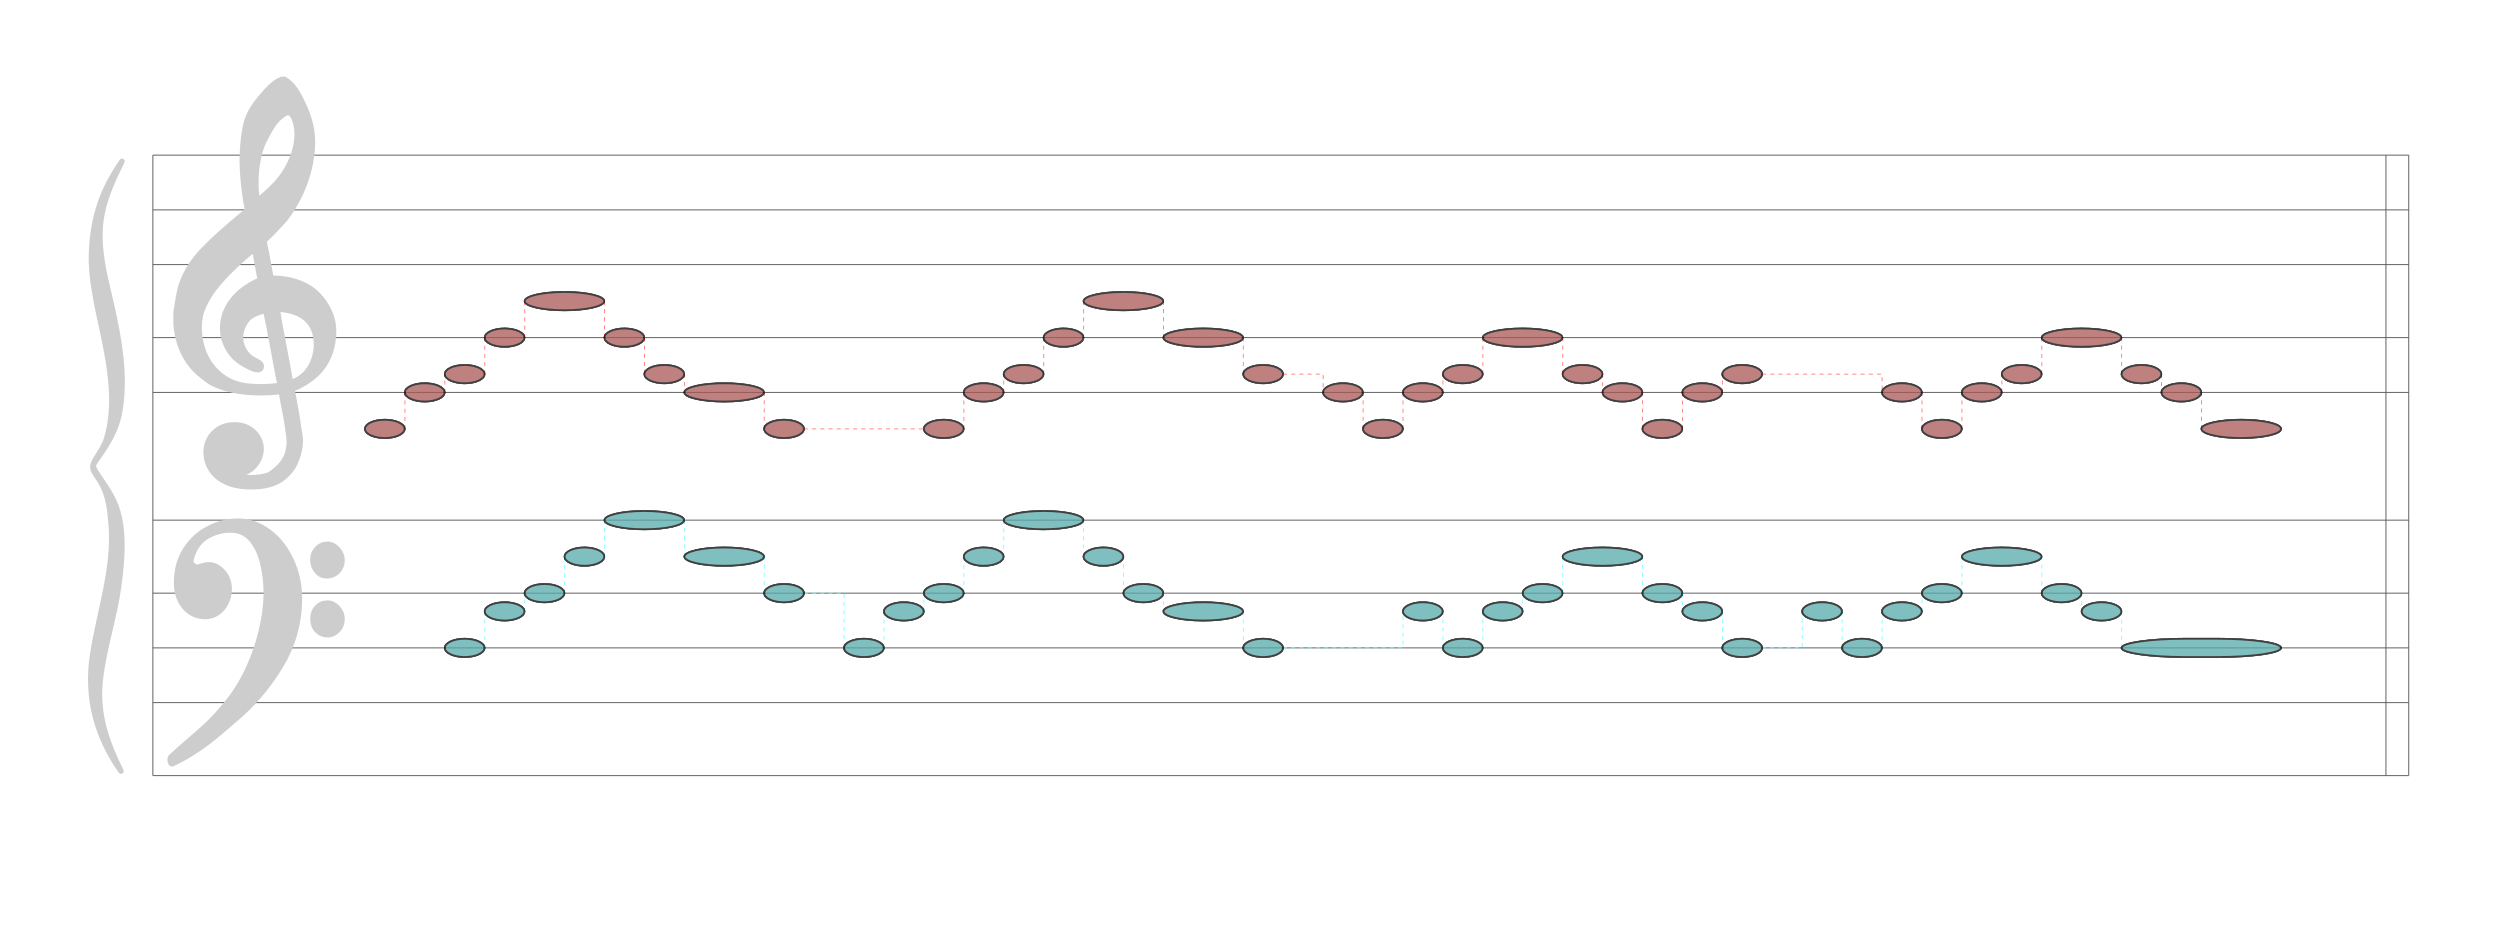
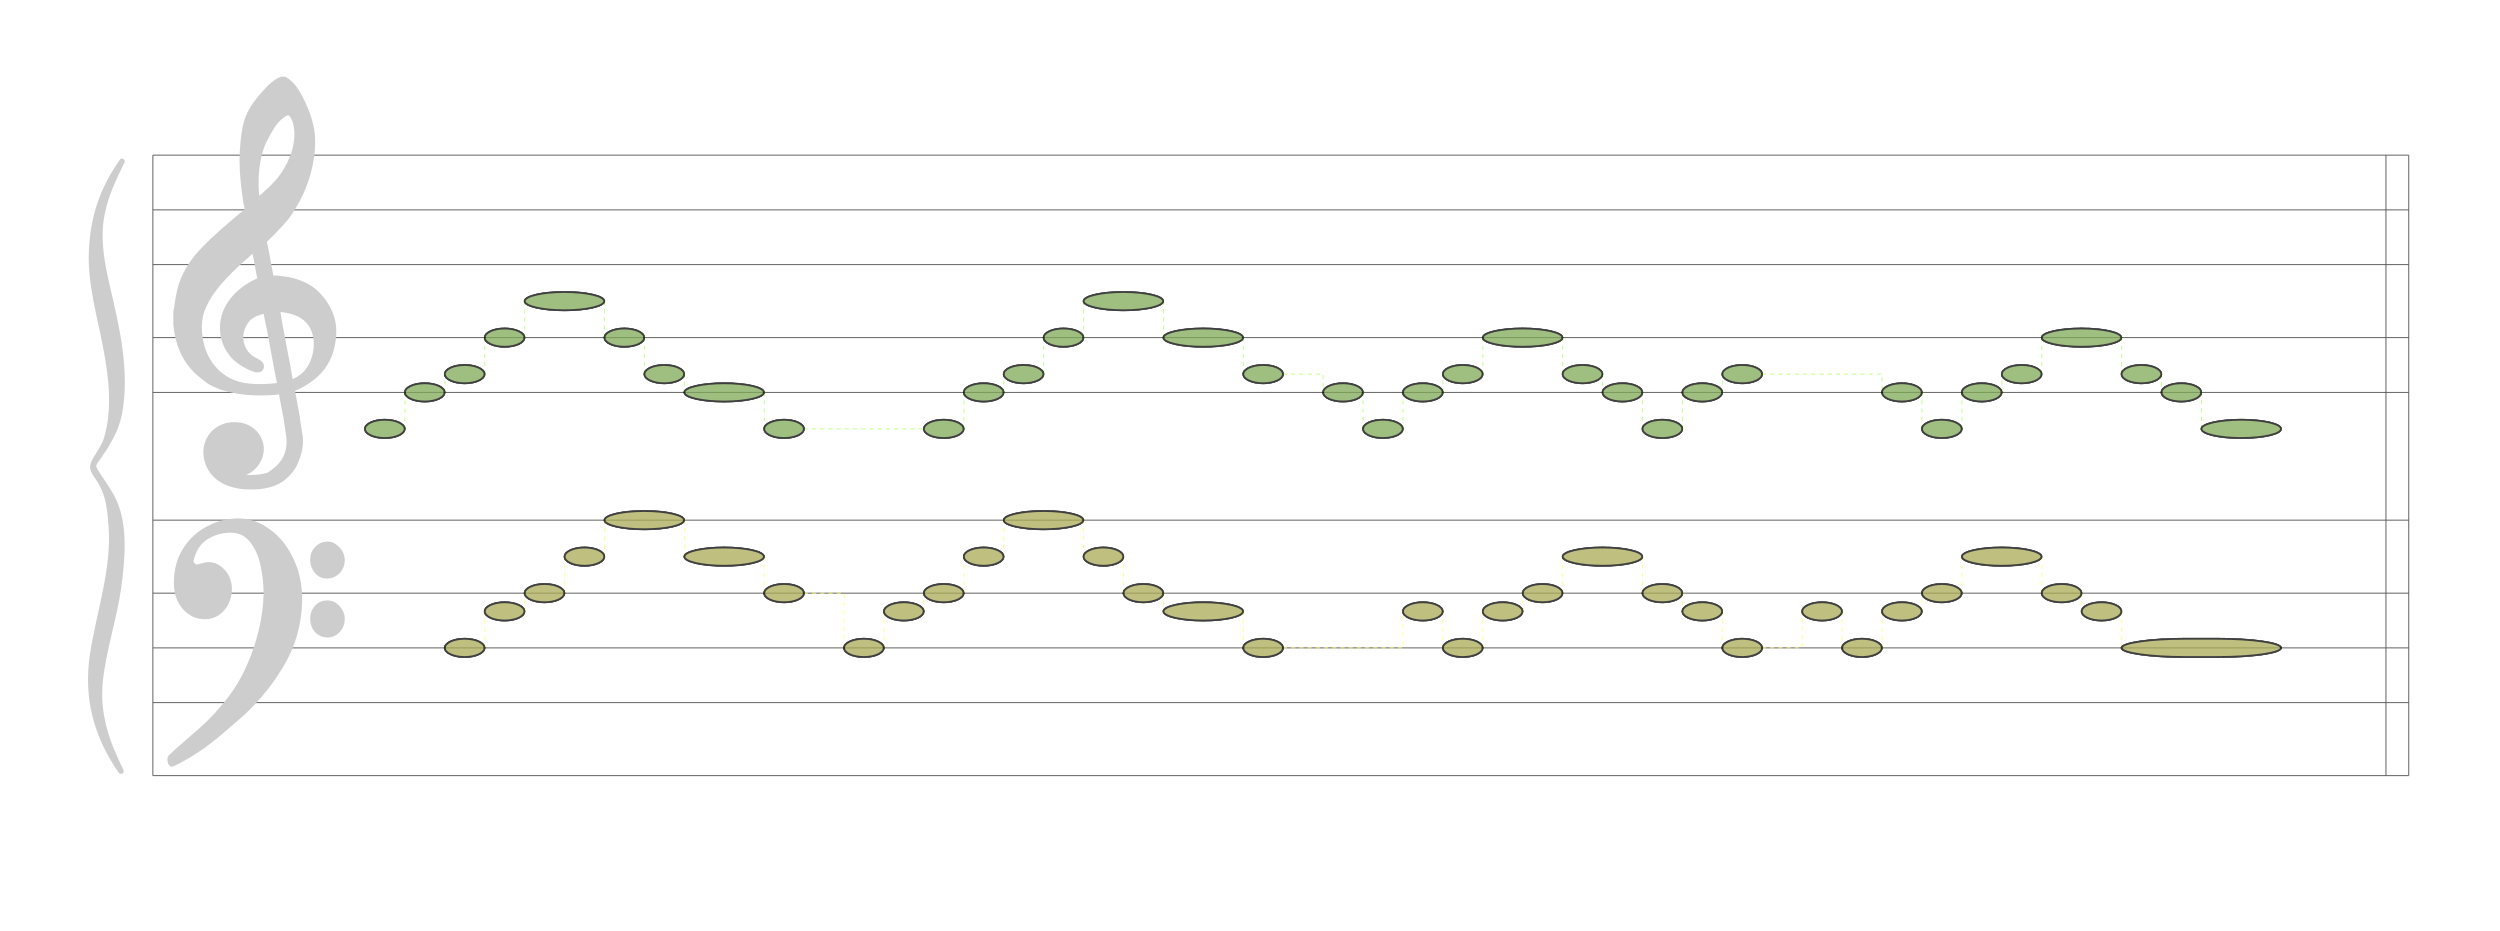
<svg xmlns="http://www.w3.org/2000/svg" version="1.1" viewPort="0 40 29.995 41" viewBox="-200 -50 1369.82 510" width="1369.82" height="510">
  <filter id="constantOpacity">
    <feComponentTransfer>
      <feFuncA type="table" tableValues="0 .5 .5" />
    </feComponentTransfer>
  </filter>
  <g transform="scale(35, -10) translate(0, -81)">
    <g class="staff-lines" stroke-width="0.5" stroke="#555555">
      <path vector-effect="non-scaling-stroke" d="M-3.321 64.5 L31.995 64.5" />
      <path vector-effect="non-scaling-stroke" d="M-3.321 67.5 L31.995 67.5" />
      <path vector-effect="non-scaling-stroke" d="M-3.321 71.5 L31.995 71.5" />
      <path vector-effect="non-scaling-stroke" d="M-3.321 74.5 L31.995 74.5" />
      <path vector-effect="non-scaling-stroke" d="M-3.321 77.5 L31.995 77.5" />
      <path vector-effect="non-scaling-stroke" d="M-3.321 43.5 L31.995 43.5" />
      <path vector-effect="non-scaling-stroke" d="M-3.321 47.5 L31.995 47.5" />
      <path vector-effect="non-scaling-stroke" d="M-3.321 50.5 L31.995 50.5" />
      <path vector-effect="non-scaling-stroke" d="M-3.321 53.5 L31.995 53.5" />
      <path vector-effect="non-scaling-stroke" d="M-3.321 57.5 L31.995 57.5" />
      <path vector-effect="non-scaling-stroke" d="M31.638,43.5 L31.638,77.5" />
      <path vector-effect="non-scaling-stroke" d="M31.995,43.5 L31.995,77.5" />
      <path vector-effect="non-scaling-stroke" d="M-3.321,43.5 L-3.321,77.5 z" />
    </g>
    <g transform="scale(0.714286, 1)">
      <g vector-effect="non-scaling-stroke" class="treble-clef" stroke="#cdcdcd" stroke-width="3" fill="#cdcdcd" transform="translate(-17.25, 5.15) scale(0.06, 0.07)">
        <path vector-effect="non-scaling-stroke" d="M250.026,1080.111c-2.375-5.813-4.501-12.037-5.616-19.656c-1.07-7.32-1.387-15.609-1.62-23.113    c-0.426-13.713,0.409-28.548,1.296-41.038c0.132-1.861,0.517-3.882,0.432-5.183c-0.118-1.794-1.622-3.834-2.484-5.401    c-4.551-8.266-9.023-16.291-13.176-25.488c-3.56-7.883-6.46-16.235-8.316-27.648c-1.087-6.682-1.406-14.26-2.053-21.816   c0-3.313,0-6.623,0-9.936c0.817-17.854,4.099-30.916,9.396-39.743c1.084-1.808,2.228-3.951,3.24-5.186    c6.218-7.579,16.081-9.873,25.812-7.343c0.598-8.887,1.858-19.53,2.376-28.944c0.193-3.49,0.54-7.194,0.54-10.368    c-0.003-13.193-3.44-20.603-7.452-26.135c-3.645-2.613-9.925-3.099-13.176,0.43c4.904-0.174,8.174,5.425,9.612,12.744    c2.427,12.351-1.738,24.386-7.344,25.918c-8.458,2.316-13.738-12.691-11.556-28.295c1.622-11.598,6.603-18.42,13.176-19.655    c5.073-0.956,10.149,0.426,13.608,5.399c1.988,2.858,4.009,7.685,4.968,11.879c1.246,5.448,2.18,12.212,2.16,18.792    c-0.01,3.246-0.453,6.761-0.648,10.152c-0.614,10.689-1.579,19.729-2.376,29.812c6.095,5.437,10.941,13.432,13.392,25.704    c1.302,6.52,2.035,15.517,1.727,23.111c-0.375,9.302-2.565,17.712-5.183,23.975c-3.863,9.248-9.852,13.985-17.604,14.257    c-0.849,9.749-1.633,19.633-2.593,29.159c2.376,4.619,4.55,9.643,6.805,14.906c2.185,5.095,3.892,11.286,5.508,17.712    c2.98,11.855,5.576,29.004,5.4,46.44c-0.102,10.157-1.538,19.319-3.24,27.215c-1.691,7.847-3.557,15.81-6.912,20.089    c-0.36,0-0.72,0-1.08,0C254.113,1090.306,252.068,1085.104,250.026,1080.111z M248.19,997.6    c-1.362,15.429-0.295,36.475,2.7,48.384c1.367,5.441,2.426,10.329,4.428,15.122c0.854,2.04,3.006,5.909,4.104,5.83    c2.104-0.153,3.064-9.245,3.24-13.824c0.542-14.092-2.623-28.387-5.832-37.366C254.247,1008.515,250.911,1002.572,248.19,997.6z     M249.27,935.823c-6.565-5.809-13.02-17.569-13.716-34.776c-0.425-10.517,1.463-18.693,3.888-24.624    c1.422-3.478,3.789-6.692,6.156-9.072c1.287-1.293,4.09-3.666,3.996,1.296c-0.048,2.584-2.504,4.06-3.888,6.263    c-2.557,4.079-4.489,12.399-3.348,21.385c0.481,3.784,1.636,7.983,2.808,10.153c1.458,2.697,3.725,4.34,6.048,5.615    c1.987-19.137,3.451-39.323,5.292-58.753c-4.493-1.347-9.224-1.49-13.068-0.213c-6.922,2.298-11.753,12.045-14.256,23.111    c-1.838,8.128-2.944,20.546-1.837,31.752c0.529,5.353,1.939,11.271,3.348,15.984c4.113,13.751,11.055,26.606,16.308,36.289    C247.971,952.523,248.466,943.862,249.27,935.823z M260.286,855.473c-1.479,19.361-3.545,38.701-4.86,57.671    c5.07-0.638,9.023-3.541,11.556-9.718c4.25-10.369,3.378-29.217-0.648-39.53C264.924,860.283,262.694,856.868,260.286,855.473z" />
      </g>
      <g class="bass-clef" fill="#cdcdcd" stroke="#cdcdcd" transform="scale(1.02, 1) translate(-0.25, 0.25)" stroke-width="3">
        <g transform="matrix(0.1835537,0,0,0.1830159,-98.29797,-1128.841)">
          <path vector-effect="non-scaling-stroke" d="M514.308,6407.837c3.419,4.086,5.655,9.64,7.124,12.803     c2.204,4.648,4.046,10.097,5.538,16.384c1.492,6.287,2.238,13.068,2.238,20.385c0,4.115-0.338,7.925-0.991,11.507     c-0.653,3.543-1.527,6.4-2.647,8.459c-1.108,2.095-2.297,3.125-3.545,3.125c-1.142,0-2.262-0.687-3.369-2.135     c-1.119-1.41-2.029-3.505-2.752-6.325c-0.711-2.819-1.073-6.135-1.073-9.982c0-3.011,0.326-5.411,0.968-7.317     c0.653-1.867,1.446-2.78,2.379-2.78c0.513,0,0.991,0.342,1.422,1.104c0.431,0.724,0.769,1.753,1.014,3.011     c0.245,1.257,0.373,2.628,0.373,4.077c0,2.019-0.245,3.733-0.735,5.144c-0.501,1.41-1.049,2.132-1.667,2.132     c-0.21,0-0.466-0.152-0.781-0.38c-0.303-0.229-0.501-0.342-0.571-0.342c-0.14,0-0.292,0.152-0.466,0.495     c-0.175,0.342-0.268,0.799-0.292,1.41c0.07,0.495,0.117,0.838,0.117,1.104c0.338,2.896,0.944,4.953,1.796,6.249     c0.863,1.258,1.784,1.905,2.763,1.905c1.014,0,1.83-0.953,2.46-2.858c0.63-1.943,1.073-4.344,1.329-7.277     c0.268-2.896,0.396-5.981,0.396-9.22c-0.035-3.468-0.221-7.125-0.583-10.897c-0.361-3.81-0.804-7.163-1.317-10.059     c-0.653-3.925-1.458-7.468-2.414-10.593c-0.956-3.124-1.889-5.752-2.775-7.849c-0.886-2.133-2.731-5.973-4.104-9.297     C514,6409.468,514.126,6407.62,514.308,6407.837z" />
          <path vector-effect="non-scaling-stroke" d="M531.259,6465.557c0.313-0.979,0.705-1.415,1.189-1.415     c0.457,0,0.862,0.436,1.228,1.306c0.339,0.908,0.522,2.032,0.522,3.339c0,1.233-0.17,2.358-0.522,3.302     c-0.353,0.979-0.745,1.488-1.163,1.488c-0.483,0-0.888-0.436-1.215-1.343c-0.34-0.871-0.509-1.958-0.509-3.266     C530.789,6467.626,530.945,6466.5,531.259,6465.557z" />
          <path vector-effect="non-scaling-stroke" d="M531.272,6447.847c0.327-0.871,0.732-1.342,1.241-1.342     c0.457,0,0.849,0.471,1.189,1.378c0.327,0.908,0.497,2.033,0.497,3.447c0,1.162-0.183,2.214-0.522,3.193     c-0.366,0.98-0.745,1.452-1.163,1.452c-0.509,0-0.914-0.436-1.241-1.343c-0.313-0.87-0.483-1.996-0.483-3.301     C530.789,6449.879,530.958,6448.717,531.272,6447.847z" />
        </g>
      </g>
    </g>
    <g transform="scale(0.714286, 1)">
      <g class="brace" transform="rotate(0.2) translate(30.5,-324) scale(1,-1) scale(.0175)">
        <path vector-effect="non-scaling-stroke" stroke="#cdcdcd" fill="#cdcdcd" stroke-width="3" stroke-linejoin="round" d="M-2031.812-22924.453    c-24.919,88.91-36.494,171.418-39.024,279.09c-2.379,101.156,9.877,207.264,16.991,305.533    c6.605,91.162,10.955,191.51-0.048,282.248c-2.757,22.732-8.614,43.227-13.597,63.254c-8.261,33.207-2.886,38.68,5.136,72.111    c10.485,43.689,11.808,90.887,13.172,140.795c3.604,132-16.215,270.613-24.675,400.074    c-8.818,134.883,3.651,255.861,34.113,366.164c-17.906-92.289-29.886-179.082-25.068-283.635    c4.572-99.275,18.379-195.207,24.078-294.23c5.11-88.826,9.914-203.154-8.344-284.342c-4.91-21.82-10.217-42.227-15.835-62.98    c-9.146-33.812-7.235-31.322,2.353-65.664c11.021-39.504,20.774-80.965,24.589-128.662c10.5-131.361-2.347-271.072-13.816-398.416    c-5.957-66.148-10.878-134.006-7.34-202.238C-2055.575-22803.877-2044.086-22863.117-2031.812-22924.453L-2031.812-22924.453z" />
      </g>
    </g>
    <g style="stroke-width:1; stroke:black;">
-       <g class="note-lines track-2" fill="none" stroke="hsl(180, 100%, 75%)" stroke-dasharray="2.25" vector-effect="non-scaling-stroke" stroke-width="0.5">
+       <g class="note-lines track-2" fill="none" stroke="hsl(60, 100%, 75%)" stroke-dasharray="2.25" vector-effect="non-scaling-stroke" stroke-width="0.5">
        <path vector-effect="non-scaling-stroke" d=" M1.87 50.5 L1.875 50.5 L1.875 52.5" />
        <path vector-effect="non-scaling-stroke" d=" M2.495 52.5 L2.5 52.5 L2.5 53.5" />
        <path vector-effect="non-scaling-stroke" d=" M3.12 53.5 L3.125 53.5 L3.125 55.5" />
        <path vector-effect="non-scaling-stroke" d=" M3.745 55.5 L3.75 55.5 L3.75 57.5" />
        <path vector-effect="non-scaling-stroke" d=" M4.995 57.5 L5 57.5 L5 55.5" />
        <path vector-effect="non-scaling-stroke" d=" M6.245 55.5 L6.25 55.5 L6.25 53.5" />
        <path vector-effect="non-scaling-stroke" d=" M6.87 53.5 L7.5 53.5 L7.5 50.5" />
        <path vector-effect="non-scaling-stroke" d=" M8.12 50.5 L8.125 50.5 L8.125 52.5" />
        <path vector-effect="non-scaling-stroke" d=" M8.745 52.5 L8.75 52.5 L8.75 53.5" />
        <path vector-effect="non-scaling-stroke" d=" M9.37 53.5 L9.375 53.5 L9.375 55.5" />
        <path vector-effect="non-scaling-stroke" d=" M9.995 55.5 L10 55.5 L10 57.5" />
        <path vector-effect="non-scaling-stroke" d=" M11.245 57.5 L11.25 57.5 L11.25 55.5" />
        <path vector-effect="non-scaling-stroke" d=" M11.87 55.5 L11.875 55.5 L11.875 53.5" />
        <path vector-effect="non-scaling-stroke" d=" M12.495 53.5 L12.5 53.5 L12.5 52.5" />
        <path vector-effect="non-scaling-stroke" d=" M13.745 52.5 L13.75 52.5 L13.75 50.5" />
        <path vector-effect="non-scaling-stroke" d=" M14.37 50.5 L16.25 50.5 L16.25 52.5" />
        <path vector-effect="non-scaling-stroke" d=" M16.87 52.5 L16.875 52.5 L16.875 50.5" />
        <path vector-effect="non-scaling-stroke" d=" M17.495 50.5 L17.5 50.5 L17.5 52.5" />
        <path vector-effect="non-scaling-stroke" d=" M18.12 52.5 L18.125 52.5 L18.125 53.5" />
        <path vector-effect="non-scaling-stroke" d=" M18.745 53.5 L18.75 53.5 L18.75 55.5" />
        <path vector-effect="non-scaling-stroke" d=" M19.995 55.5 L20 55.5 L20 53.5" />
        <path vector-effect="non-scaling-stroke" d=" M20.62 53.5 L20.625 53.5 L20.625 52.5" />
        <path vector-effect="non-scaling-stroke" d=" M21.245 52.5 L21.25 52.5 L21.25 50.5" />
        <path vector-effect="non-scaling-stroke" d=" M21.87 50.5 L22.5 50.5 L22.5 52.5" />
        <path vector-effect="non-scaling-stroke" d=" M23.12 52.5 L23.125 52.5 L23.125 50.5" />
        <path vector-effect="non-scaling-stroke" d=" M23.745 50.5 L23.75 50.5 L23.75 52.5" />
        <path vector-effect="non-scaling-stroke" d=" M24.37 52.5 L24.375 52.5 L24.375 53.5" />
        <path vector-effect="non-scaling-stroke" d=" M24.995 53.5 L25 53.5 L25 55.5" />
        <path vector-effect="non-scaling-stroke" d=" M26.245 55.5 L26.25 55.5 L26.25 53.5" />
        <path vector-effect="non-scaling-stroke" d=" M26.87 53.5 L26.875 53.5 L26.875 52.5" />
        <path vector-effect="non-scaling-stroke" d=" M27.495 52.5 L27.5 52.5 L27.5 50.5" />
      </g>
-       <g class="note-lines track-1" fill="none" stroke="hsl(0, 100%, 75%)" stroke-dasharray="2.25" vector-effect="non-scaling-stroke" stroke-width="0.5">
+       <g class="note-lines track-1" fill="none" stroke="hsl(90, 100%, 75%)" stroke-dasharray="2.25" vector-effect="non-scaling-stroke" stroke-width="0.5">
        <path vector-effect="non-scaling-stroke" d=" M0.62 62.5 L0.625 62.5 L0.625 64.5" />
        <path vector-effect="non-scaling-stroke" d=" M1.245 64.5 L1.25 64.5 L1.25 65.5" />
        <path vector-effect="non-scaling-stroke" d=" M1.87 65.5 L1.875 65.5 L1.875 67.5" />
        <path vector-effect="non-scaling-stroke" d=" M2.495 67.5 L2.5 67.5 L2.5 69.5" />
        <path vector-effect="non-scaling-stroke" d=" M3.745 69.5 L3.75 69.5 L3.75 67.5" />
        <path vector-effect="non-scaling-stroke" d=" M4.37 67.5 L4.375 67.5 L4.375 65.5" />
        <path vector-effect="non-scaling-stroke" d=" M4.995 65.5 L5 65.5 L5 64.5" />
        <path vector-effect="non-scaling-stroke" d=" M6.245 64.5 L6.25 64.5 L6.25 62.5" />
        <path vector-effect="non-scaling-stroke" d=" M6.87 62.5 L8.75 62.5 L8.75 62.5" />
        <path vector-effect="non-scaling-stroke" d=" M9.37 62.5 L9.375 62.5 L9.375 64.5" />
        <path vector-effect="non-scaling-stroke" d=" M9.995 64.5 L10 64.5 L10 65.5" />
        <path vector-effect="non-scaling-stroke" d=" M10.62 65.5 L10.625 65.5 L10.625 67.5" />
        <path vector-effect="non-scaling-stroke" d=" M11.245 67.5 L11.25 67.5 L11.25 69.5" />
        <path vector-effect="non-scaling-stroke" d=" M12.495 69.5 L12.5 69.5 L12.5 67.5" />
        <path vector-effect="non-scaling-stroke" d=" M13.745 67.5 L13.75 67.5 L13.75 65.5" />
        <path vector-effect="non-scaling-stroke" d=" M14.37 65.5 L15 65.5 L15 64.5" />
        <path vector-effect="non-scaling-stroke" d=" M15.62 64.5 L15.625 64.5 L15.625 62.5" />
        <path vector-effect="non-scaling-stroke" d=" M16.245 62.5 L16.25 62.5 L16.25 64.5" />
        <path vector-effect="non-scaling-stroke" d=" M16.87 64.5 L16.875 64.5 L16.875 65.5" />
        <path vector-effect="non-scaling-stroke" d=" M17.495 65.5 L17.5 65.5 L17.5 67.5" />
        <path vector-effect="non-scaling-stroke" d=" M18.745 67.5 L18.75 67.5 L18.75 65.5" />
        <path vector-effect="non-scaling-stroke" d=" M19.37 65.5 L19.375 65.5 L19.375 64.5" />
        <path vector-effect="non-scaling-stroke" d=" M19.995 64.5 L20 64.5 L20 62.5" />
        <path vector-effect="non-scaling-stroke" d=" M20.62 62.5 L20.625 62.5 L20.625 64.5" />
        <path vector-effect="non-scaling-stroke" d=" M21.245 64.5 L21.25 64.5 L21.25 65.5" />
        <path vector-effect="non-scaling-stroke" d=" M21.87 65.5 L23.75 65.5 L23.75 64.5" />
        <path vector-effect="non-scaling-stroke" d=" M24.37 64.5 L24.375 64.5 L24.375 62.5" />
        <path vector-effect="non-scaling-stroke" d=" M24.995 62.5 L25 62.5 L25 64.5" />
        <path vector-effect="non-scaling-stroke" d=" M25.62 64.5 L25.625 64.5 L25.625 65.5" />
        <path vector-effect="non-scaling-stroke" d=" M26.245 65.5 L26.25 65.5 L26.25 67.5" />
        <path vector-effect="non-scaling-stroke" d=" M27.495 67.5 L27.5 67.5 L27.5 65.5" />
        <path vector-effect="non-scaling-stroke" d=" M28.12 65.5 L28.125 65.5 L28.125 64.5" />
        <path vector-effect="non-scaling-stroke" d=" M28.745 64.5 L28.75 64.5 L28.75 62.5" />
      </g>
      <g opacity="0.5" class="note-backdrops track-2" style="fill:black;">
        <g class="note key-50 ont-1d250 offt-1d870 minima">
          <rect vector-effect="non-scaling-stroke" rx="1" ry="1" x="1.25" y="50" width="0.62" height="1" />
        </g>
        <g class="note key-52 ont-1d875 offt-2d495">
          <rect vector-effect="non-scaling-stroke" rx="1" ry="1" x="1.875" y="52" width="0.62" height="1" />
        </g>
        <g class="note key-53 ont-2d500 offt-3d120">
          <rect vector-effect="non-scaling-stroke" rx="1" ry="1" x="2.5" y="53" width="0.62" height="1" />
        </g>
        <g class="note key-55 ont-3d125 offt-3d745">
          <rect vector-effect="non-scaling-stroke" rx="1" ry="1" x="3.125" y="55" width="0.62" height="1" />
        </g>
        <g class="note key-57 ont-3d750 offt-4d995 maxima">
          <rect vector-effect="non-scaling-stroke" rx="1" ry="1" x="3.75" y="57" width="1.245" height="1" />
        </g>
        <g class="note key-55 ont-5d000 offt-6d245">
          <rect vector-effect="non-scaling-stroke" rx="1" ry="1" x="5" y="55" width="1.245" height="1" />
        </g>
        <g class="note key-53 ont-6d250 offt-6d870">
          <rect vector-effect="non-scaling-stroke" rx="1" ry="1" x="6.25" y="53" width="0.62" height="1" />
        </g>
        <g class="note key-50 ont-7d500 offt-8d120 minima">
          <rect vector-effect="non-scaling-stroke" rx="1" ry="1" x="7.5" y="50" width="0.62" height="1" />
        </g>
        <g class="note key-52 ont-8d125 offt-8d745">
          <rect vector-effect="non-scaling-stroke" rx="1" ry="1" x="8.125" y="52" width="0.62" height="1" />
        </g>
        <g class="note key-53 ont-8d750 offt-9d370">
          <rect vector-effect="non-scaling-stroke" rx="1" ry="1" x="8.75" y="53" width="0.62" height="1" />
        </g>
        <g class="note key-55 ont-9d375 offt-9d995">
          <rect vector-effect="non-scaling-stroke" rx="1" ry="1" x="9.375" y="55" width="0.62" height="1" />
        </g>
        <g class="note key-57 ont-10d000 offt-11d245 maxima">
          <rect vector-effect="non-scaling-stroke" rx="1" ry="1" x="10" y="57" width="1.245" height="1" />
        </g>
        <g class="note key-55 ont-11d250 offt-11d870">
          <rect vector-effect="non-scaling-stroke" rx="1" ry="1" x="11.25" y="55" width="0.62" height="1" />
        </g>
        <g class="note key-53 ont-11d875 offt-12d495">
          <rect vector-effect="non-scaling-stroke" rx="1" ry="1" x="11.875" y="53" width="0.62" height="1" />
        </g>
        <g class="note key-52 ont-12d500 offt-13d745">
          <rect vector-effect="non-scaling-stroke" rx="1" ry="1" x="12.5" y="52" width="1.245" height="1" />
        </g>
        <g class="note key-50 ont-13d750 offt-14d370 minima">
          <rect vector-effect="non-scaling-stroke" rx="1" ry="1" x="13.75" y="50" width="0.62" height="1" />
        </g>
        <g class="note key-52 ont-16d250 offt-16d870">
          <rect vector-effect="non-scaling-stroke" rx="1" ry="1" x="16.25" y="52" width="0.62" height="1" />
        </g>
        <g class="note key-50 ont-16d875 offt-17d495 minima">
          <rect vector-effect="non-scaling-stroke" rx="1" ry="1" x="16.875" y="50" width="0.62" height="1" />
        </g>
        <g class="note key-52 ont-17d500 offt-18d120">
          <rect vector-effect="non-scaling-stroke" rx="1" ry="1" x="17.5" y="52" width="0.62" height="1" />
        </g>
        <g class="note key-53 ont-18d125 offt-18d745">
          <rect vector-effect="non-scaling-stroke" rx="1" ry="1" x="18.125" y="53" width="0.62" height="1" />
        </g>
        <g class="note key-55 ont-18d750 offt-19d995">
          <rect vector-effect="non-scaling-stroke" rx="1" ry="1" x="18.75" y="55" width="1.245" height="1" />
        </g>
        <g class="note key-53 ont-20d000 offt-20d620">
          <rect vector-effect="non-scaling-stroke" rx="1" ry="1" x="20" y="53" width="0.62" height="1" />
        </g>
        <g class="note key-52 ont-20d625 offt-21d245">
          <rect vector-effect="non-scaling-stroke" rx="1" ry="1" x="20.625" y="52" width="0.62" height="1" />
        </g>
        <g class="note key-50 ont-21d250 offt-21d870 minima">
          <rect vector-effect="non-scaling-stroke" rx="1" ry="1" x="21.25" y="50" width="0.62" height="1" />
        </g>
        <g class="note key-52 ont-22d500 offt-23d120">
          <rect vector-effect="non-scaling-stroke" rx="1" ry="1" x="22.5" y="52" width="0.62" height="1" />
        </g>
        <g class="note key-50 ont-23d125 offt-23d745 minima">
          <rect vector-effect="non-scaling-stroke" rx="1" ry="1" x="23.125" y="50" width="0.62" height="1" />
        </g>
        <g class="note key-52 ont-23d750 offt-24d370">
          <rect vector-effect="non-scaling-stroke" rx="1" ry="1" x="23.75" y="52" width="0.62" height="1" />
        </g>
        <g class="note key-53 ont-24d375 offt-24d995">
          <rect vector-effect="non-scaling-stroke" rx="1" ry="1" x="24.375" y="53" width="0.62" height="1" />
        </g>
        <g class="note key-55 ont-25d000 offt-26d245">
          <rect vector-effect="non-scaling-stroke" rx="1" ry="1" x="25" y="55" width="1.245" height="1" />
        </g>
        <g class="note key-53 ont-26d250 offt-26d870">
          <rect vector-effect="non-scaling-stroke" rx="1" ry="1" x="26.25" y="53" width="0.62" height="1" />
        </g>
        <g class="note key-52 ont-26d875 offt-27d495">
          <rect vector-effect="non-scaling-stroke" rx="1" ry="1" x="26.875" y="52" width="0.62" height="1" />
        </g>
        <g class="note key-50 ont-27d500 offt-29d995 minima">
          <rect vector-effect="non-scaling-stroke" rx="1" ry="1" x="27.5" y="50" width="2.495" height="1" />
        </g>
      </g>
      <g opacity="0.5" class="note-backdrops track-1" style="fill:black;">
        <g class="note key-62 ont-0d000 offt-0d620 minima">
          <rect vector-effect="non-scaling-stroke" rx="1" ry="1" x="0" y="62" width="0.62" height="1" />
        </g>
        <g class="note key-64 ont-0d625 offt-1d245">
          <rect vector-effect="non-scaling-stroke" rx="1" ry="1" x="0.625" y="64" width="0.62" height="1" />
        </g>
        <g class="note key-65 ont-1d250 offt-1d870">
          <rect vector-effect="non-scaling-stroke" rx="1" ry="1" x="1.25" y="65" width="0.62" height="1" />
        </g>
        <g class="note key-67 ont-1d875 offt-2d495">
          <rect vector-effect="non-scaling-stroke" rx="1" ry="1" x="1.875" y="67" width="0.62" height="1" />
        </g>
        <g class="note key-69 ont-2d500 offt-3d745 maxima">
          <rect vector-effect="non-scaling-stroke" rx="1" ry="1" x="2.5" y="69" width="1.245" height="1" />
        </g>
        <g class="note key-67 ont-3d750 offt-4d370">
          <rect vector-effect="non-scaling-stroke" rx="1" ry="1" x="3.75" y="67" width="0.62" height="1" />
        </g>
        <g class="note key-65 ont-4d375 offt-4d995">
          <rect vector-effect="non-scaling-stroke" rx="1" ry="1" x="4.375" y="65" width="0.62" height="1" />
        </g>
        <g class="note key-64 ont-5d000 offt-6d245">
          <rect vector-effect="non-scaling-stroke" rx="1" ry="1" x="5" y="64" width="1.245" height="1" />
        </g>
        <g class="note key-62 ont-6d250 offt-6d870 minima">
          <rect vector-effect="non-scaling-stroke" rx="1" ry="1" x="6.25" y="62" width="0.62" height="1" />
        </g>
        <g class="note key-62 ont-8d750 offt-9d370 minima">
          <rect vector-effect="non-scaling-stroke" rx="1" ry="1" x="8.75" y="62" width="0.62" height="1" />
        </g>
        <g class="note key-64 ont-9d375 offt-9d995">
          <rect vector-effect="non-scaling-stroke" rx="1" ry="1" x="9.375" y="64" width="0.62" height="1" />
        </g>
        <g class="note key-65 ont-10d000 offt-10d620">
          <rect vector-effect="non-scaling-stroke" rx="1" ry="1" x="10" y="65" width="0.62" height="1" />
        </g>
        <g class="note key-67 ont-10d625 offt-11d245">
          <rect vector-effect="non-scaling-stroke" rx="1" ry="1" x="10.625" y="67" width="0.62" height="1" />
        </g>
        <g class="note key-69 ont-11d250 offt-12d495 maxima">
          <rect vector-effect="non-scaling-stroke" rx="1" ry="1" x="11.25" y="69" width="1.245" height="1" />
        </g>
        <g class="note key-67 ont-12d500 offt-13d745">
          <rect vector-effect="non-scaling-stroke" rx="1" ry="1" x="12.5" y="67" width="1.245" height="1" />
        </g>
        <g class="note key-65 ont-13d750 offt-14d370">
          <rect vector-effect="non-scaling-stroke" rx="1" ry="1" x="13.75" y="65" width="0.62" height="1" />
        </g>
        <g class="note key-64 ont-15d000 offt-15d620">
          <rect vector-effect="non-scaling-stroke" rx="1" ry="1" x="15" y="64" width="0.62" height="1" />
        </g>
        <g class="note key-62 ont-15d625 offt-16d245 minima">
          <rect vector-effect="non-scaling-stroke" rx="1" ry="1" x="15.625" y="62" width="0.62" height="1" />
        </g>
        <g class="note key-64 ont-16d250 offt-16d870">
          <rect vector-effect="non-scaling-stroke" rx="1" ry="1" x="16.25" y="64" width="0.62" height="1" />
        </g>
        <g class="note key-65 ont-16d875 offt-17d495">
          <rect vector-effect="non-scaling-stroke" rx="1" ry="1" x="16.875" y="65" width="0.62" height="1" />
        </g>
        <g class="note key-67 ont-17d500 offt-18d745">
          <rect vector-effect="non-scaling-stroke" rx="1" ry="1" x="17.5" y="67" width="1.245" height="1" />
        </g>
        <g class="note key-65 ont-18d750 offt-19d370">
          <rect vector-effect="non-scaling-stroke" rx="1" ry="1" x="18.75" y="65" width="0.62" height="1" />
        </g>
        <g class="note key-64 ont-19d375 offt-19d995">
          <rect vector-effect="non-scaling-stroke" rx="1" ry="1" x="19.375" y="64" width="0.62" height="1" />
        </g>
        <g class="note key-62 ont-20d000 offt-20d620 minima">
          <rect vector-effect="non-scaling-stroke" rx="1" ry="1" x="20" y="62" width="0.62" height="1" />
        </g>
        <g class="note key-64 ont-20d625 offt-21d245">
          <rect vector-effect="non-scaling-stroke" rx="1" ry="1" x="20.625" y="64" width="0.62" height="1" />
        </g>
        <g class="note key-65 ont-21d250 offt-21d870">
          <rect vector-effect="non-scaling-stroke" rx="1" ry="1" x="21.25" y="65" width="0.62" height="1" />
        </g>
        <g class="note key-64 ont-23d750 offt-24d370">
          <rect vector-effect="non-scaling-stroke" rx="1" ry="1" x="23.75" y="64" width="0.62" height="1" />
        </g>
        <g class="note key-62 ont-24d375 offt-24d995 minima">
          <rect vector-effect="non-scaling-stroke" rx="1" ry="1" x="24.375" y="62" width="0.62" height="1" />
        </g>
        <g class="note key-64 ont-25d000 offt-25d620">
          <rect vector-effect="non-scaling-stroke" rx="1" ry="1" x="25" y="64" width="0.62" height="1" />
        </g>
        <g class="note key-65 ont-25d625 offt-26d245">
          <rect vector-effect="non-scaling-stroke" rx="1" ry="1" x="25.625" y="65" width="0.62" height="1" />
        </g>
        <g class="note key-67 ont-26d250 offt-27d495">
          <rect vector-effect="non-scaling-stroke" rx="1" ry="1" x="26.25" y="67" width="1.245" height="1" />
        </g>
        <g class="note key-65 ont-27d500 offt-28d120">
          <rect vector-effect="non-scaling-stroke" rx="1" ry="1" x="27.5" y="65" width="0.62" height="1" />
        </g>
        <g class="note key-64 ont-28d125 offt-28d745">
          <rect vector-effect="non-scaling-stroke" rx="1" ry="1" x="28.125" y="64" width="0.62" height="1" />
        </g>
        <g class="note key-62 ont-28d750 offt-29d995 minima">
          <rect vector-effect="non-scaling-stroke" rx="1" ry="1" x="28.75" y="62" width="1.245" height="1" />
        </g>
      </g>
-       <g class="track-2" filter="url(#constantOpacity)" style="opacity:1; fill:hsl(180, 100%, 75%);">
+       <g class="track-2" filter="url(#constantOpacity)" style="opacity:1; fill:hsl(60, 100%, 75%);">
        <g class="note key-50 ont-1d250 offt-1d870 minima">
          <rect vector-effect="non-scaling-stroke" rx="1" ry="1" x="1.25" y="50" width="0.62" height="1" />
        </g>
        <g class="note key-52 ont-1d875 offt-2d495">
          <rect vector-effect="non-scaling-stroke" rx="1" ry="1" x="1.875" y="52" width="0.62" height="1" />
        </g>
        <g class="note key-53 ont-2d500 offt-3d120">
          <rect vector-effect="non-scaling-stroke" rx="1" ry="1" x="2.5" y="53" width="0.62" height="1" />
        </g>
        <g class="note key-55 ont-3d125 offt-3d745">
          <rect vector-effect="non-scaling-stroke" rx="1" ry="1" x="3.125" y="55" width="0.62" height="1" />
        </g>
        <g class="note key-57 ont-3d750 offt-4d995 maxima">
          <rect vector-effect="non-scaling-stroke" rx="1" ry="1" x="3.75" y="57" width="1.245" height="1" />
        </g>
        <g class="note key-55 ont-5d000 offt-6d245">
          <rect vector-effect="non-scaling-stroke" rx="1" ry="1" x="5" y="55" width="1.245" height="1" />
        </g>
        <g class="note key-53 ont-6d250 offt-6d870">
          <rect vector-effect="non-scaling-stroke" rx="1" ry="1" x="6.25" y="53" width="0.62" height="1" />
        </g>
        <g class="note key-50 ont-7d500 offt-8d120 minima">
          <rect vector-effect="non-scaling-stroke" rx="1" ry="1" x="7.5" y="50" width="0.62" height="1" />
        </g>
        <g class="note key-52 ont-8d125 offt-8d745">
          <rect vector-effect="non-scaling-stroke" rx="1" ry="1" x="8.125" y="52" width="0.62" height="1" />
        </g>
        <g class="note key-53 ont-8d750 offt-9d370">
          <rect vector-effect="non-scaling-stroke" rx="1" ry="1" x="8.75" y="53" width="0.62" height="1" />
        </g>
        <g class="note key-55 ont-9d375 offt-9d995">
          <rect vector-effect="non-scaling-stroke" rx="1" ry="1" x="9.375" y="55" width="0.62" height="1" />
        </g>
        <g class="note key-57 ont-10d000 offt-11d245 maxima">
          <rect vector-effect="non-scaling-stroke" rx="1" ry="1" x="10" y="57" width="1.245" height="1" />
        </g>
        <g class="note key-55 ont-11d250 offt-11d870">
          <rect vector-effect="non-scaling-stroke" rx="1" ry="1" x="11.25" y="55" width="0.62" height="1" />
        </g>
        <g class="note key-53 ont-11d875 offt-12d495">
          <rect vector-effect="non-scaling-stroke" rx="1" ry="1" x="11.875" y="53" width="0.62" height="1" />
        </g>
        <g class="note key-52 ont-12d500 offt-13d745">
          <rect vector-effect="non-scaling-stroke" rx="1" ry="1" x="12.5" y="52" width="1.245" height="1" />
        </g>
        <g class="note key-50 ont-13d750 offt-14d370 minima">
          <rect vector-effect="non-scaling-stroke" rx="1" ry="1" x="13.75" y="50" width="0.62" height="1" />
        </g>
        <g class="note key-52 ont-16d250 offt-16d870">
          <rect vector-effect="non-scaling-stroke" rx="1" ry="1" x="16.25" y="52" width="0.62" height="1" />
        </g>
        <g class="note key-50 ont-16d875 offt-17d495 minima">
          <rect vector-effect="non-scaling-stroke" rx="1" ry="1" x="16.875" y="50" width="0.62" height="1" />
        </g>
        <g class="note key-52 ont-17d500 offt-18d120">
          <rect vector-effect="non-scaling-stroke" rx="1" ry="1" x="17.5" y="52" width="0.62" height="1" />
        </g>
        <g class="note key-53 ont-18d125 offt-18d745">
          <rect vector-effect="non-scaling-stroke" rx="1" ry="1" x="18.125" y="53" width="0.62" height="1" />
        </g>
        <g class="note key-55 ont-18d750 offt-19d995">
          <rect vector-effect="non-scaling-stroke" rx="1" ry="1" x="18.75" y="55" width="1.245" height="1" />
        </g>
        <g class="note key-53 ont-20d000 offt-20d620">
          <rect vector-effect="non-scaling-stroke" rx="1" ry="1" x="20" y="53" width="0.62" height="1" />
        </g>
        <g class="note key-52 ont-20d625 offt-21d245">
          <rect vector-effect="non-scaling-stroke" rx="1" ry="1" x="20.625" y="52" width="0.62" height="1" />
        </g>
        <g class="note key-50 ont-21d250 offt-21d870 minima">
          <rect vector-effect="non-scaling-stroke" rx="1" ry="1" x="21.25" y="50" width="0.62" height="1" />
        </g>
        <g class="note key-52 ont-22d500 offt-23d120">
          <rect vector-effect="non-scaling-stroke" rx="1" ry="1" x="22.5" y="52" width="0.62" height="1" />
        </g>
        <g class="note key-50 ont-23d125 offt-23d745 minima">
          <rect vector-effect="non-scaling-stroke" rx="1" ry="1" x="23.125" y="50" width="0.62" height="1" />
        </g>
        <g class="note key-52 ont-23d750 offt-24d370">
          <rect vector-effect="non-scaling-stroke" rx="1" ry="1" x="23.75" y="52" width="0.62" height="1" />
        </g>
        <g class="note key-53 ont-24d375 offt-24d995">
          <rect vector-effect="non-scaling-stroke" rx="1" ry="1" x="24.375" y="53" width="0.62" height="1" />
        </g>
        <g class="note key-55 ont-25d000 offt-26d245">
          <rect vector-effect="non-scaling-stroke" rx="1" ry="1" x="25" y="55" width="1.245" height="1" />
        </g>
        <g class="note key-53 ont-26d250 offt-26d870">
          <rect vector-effect="non-scaling-stroke" rx="1" ry="1" x="26.25" y="53" width="0.62" height="1" />
        </g>
        <g class="note key-52 ont-26d875 offt-27d495">
          <rect vector-effect="non-scaling-stroke" rx="1" ry="1" x="26.875" y="52" width="0.62" height="1" />
        </g>
        <g class="note key-50 ont-27d500 offt-29d995 minima">
          <rect vector-effect="non-scaling-stroke" rx="1" ry="1" x="27.5" y="50" width="2.495" height="1" />
        </g>
      </g>
-       <g class="track-1" filter="url(#constantOpacity)" style="opacity:1; fill:hsl(0, 100%, 75%);">
+       <g class="track-1" filter="url(#constantOpacity)" style="opacity:1; fill:hsl(90, 100%, 75%);">
        <g class="note key-62 ont-0d000 offt-0d620 minima">
          <rect vector-effect="non-scaling-stroke" rx="1" ry="1" x="0" y="62" width="0.62" height="1" />
        </g>
        <g class="note key-64 ont-0d625 offt-1d245">
          <rect vector-effect="non-scaling-stroke" rx="1" ry="1" x="0.625" y="64" width="0.62" height="1" />
        </g>
        <g class="note key-65 ont-1d250 offt-1d870">
          <rect vector-effect="non-scaling-stroke" rx="1" ry="1" x="1.25" y="65" width="0.62" height="1" />
        </g>
        <g class="note key-67 ont-1d875 offt-2d495">
          <rect vector-effect="non-scaling-stroke" rx="1" ry="1" x="1.875" y="67" width="0.62" height="1" />
        </g>
        <g class="note key-69 ont-2d500 offt-3d745 maxima">
          <rect vector-effect="non-scaling-stroke" rx="1" ry="1" x="2.5" y="69" width="1.245" height="1" />
        </g>
        <g class="note key-67 ont-3d750 offt-4d370">
          <rect vector-effect="non-scaling-stroke" rx="1" ry="1" x="3.75" y="67" width="0.62" height="1" />
        </g>
        <g class="note key-65 ont-4d375 offt-4d995">
          <rect vector-effect="non-scaling-stroke" rx="1" ry="1" x="4.375" y="65" width="0.62" height="1" />
        </g>
        <g class="note key-64 ont-5d000 offt-6d245">
          <rect vector-effect="non-scaling-stroke" rx="1" ry="1" x="5" y="64" width="1.245" height="1" />
        </g>
        <g class="note key-62 ont-6d250 offt-6d870 minima">
          <rect vector-effect="non-scaling-stroke" rx="1" ry="1" x="6.25" y="62" width="0.62" height="1" />
        </g>
        <g class="note key-62 ont-8d750 offt-9d370 minima">
          <rect vector-effect="non-scaling-stroke" rx="1" ry="1" x="8.75" y="62" width="0.62" height="1" />
        </g>
        <g class="note key-64 ont-9d375 offt-9d995">
          <rect vector-effect="non-scaling-stroke" rx="1" ry="1" x="9.375" y="64" width="0.62" height="1" />
        </g>
        <g class="note key-65 ont-10d000 offt-10d620">
          <rect vector-effect="non-scaling-stroke" rx="1" ry="1" x="10" y="65" width="0.62" height="1" />
        </g>
        <g class="note key-67 ont-10d625 offt-11d245">
          <rect vector-effect="non-scaling-stroke" rx="1" ry="1" x="10.625" y="67" width="0.62" height="1" />
        </g>
        <g class="note key-69 ont-11d250 offt-12d495 maxima">
          <rect vector-effect="non-scaling-stroke" rx="1" ry="1" x="11.25" y="69" width="1.245" height="1" />
        </g>
        <g class="note key-67 ont-12d500 offt-13d745">
          <rect vector-effect="non-scaling-stroke" rx="1" ry="1" x="12.5" y="67" width="1.245" height="1" />
        </g>
        <g class="note key-65 ont-13d750 offt-14d370">
          <rect vector-effect="non-scaling-stroke" rx="1" ry="1" x="13.75" y="65" width="0.62" height="1" />
        </g>
        <g class="note key-64 ont-15d000 offt-15d620">
          <rect vector-effect="non-scaling-stroke" rx="1" ry="1" x="15" y="64" width="0.62" height="1" />
        </g>
        <g class="note key-62 ont-15d625 offt-16d245 minima">
          <rect vector-effect="non-scaling-stroke" rx="1" ry="1" x="15.625" y="62" width="0.62" height="1" />
        </g>
        <g class="note key-64 ont-16d250 offt-16d870">
          <rect vector-effect="non-scaling-stroke" rx="1" ry="1" x="16.25" y="64" width="0.62" height="1" />
        </g>
        <g class="note key-65 ont-16d875 offt-17d495">
          <rect vector-effect="non-scaling-stroke" rx="1" ry="1" x="16.875" y="65" width="0.62" height="1" />
        </g>
        <g class="note key-67 ont-17d500 offt-18d745">
          <rect vector-effect="non-scaling-stroke" rx="1" ry="1" x="17.5" y="67" width="1.245" height="1" />
        </g>
        <g class="note key-65 ont-18d750 offt-19d370">
          <rect vector-effect="non-scaling-stroke" rx="1" ry="1" x="18.75" y="65" width="0.62" height="1" />
        </g>
        <g class="note key-64 ont-19d375 offt-19d995">
          <rect vector-effect="non-scaling-stroke" rx="1" ry="1" x="19.375" y="64" width="0.62" height="1" />
        </g>
        <g class="note key-62 ont-20d000 offt-20d620 minima">
          <rect vector-effect="non-scaling-stroke" rx="1" ry="1" x="20" y="62" width="0.62" height="1" />
        </g>
        <g class="note key-64 ont-20d625 offt-21d245">
          <rect vector-effect="non-scaling-stroke" rx="1" ry="1" x="20.625" y="64" width="0.62" height="1" />
        </g>
        <g class="note key-65 ont-21d250 offt-21d870">
          <rect vector-effect="non-scaling-stroke" rx="1" ry="1" x="21.25" y="65" width="0.62" height="1" />
        </g>
        <g class="note key-64 ont-23d750 offt-24d370">
          <rect vector-effect="non-scaling-stroke" rx="1" ry="1" x="23.75" y="64" width="0.62" height="1" />
        </g>
        <g class="note key-62 ont-24d375 offt-24d995 minima">
          <rect vector-effect="non-scaling-stroke" rx="1" ry="1" x="24.375" y="62" width="0.62" height="1" />
        </g>
        <g class="note key-64 ont-25d000 offt-25d620">
          <rect vector-effect="non-scaling-stroke" rx="1" ry="1" x="25" y="64" width="0.62" height="1" />
        </g>
        <g class="note key-65 ont-25d625 offt-26d245">
          <rect vector-effect="non-scaling-stroke" rx="1" ry="1" x="25.625" y="65" width="0.62" height="1" />
        </g>
        <g class="note key-67 ont-26d250 offt-27d495">
          <rect vector-effect="non-scaling-stroke" rx="1" ry="1" x="26.25" y="67" width="1.245" height="1" />
        </g>
        <g class="note key-65 ont-27d500 offt-28d120">
          <rect vector-effect="non-scaling-stroke" rx="1" ry="1" x="27.5" y="65" width="0.62" height="1" />
        </g>
        <g class="note key-64 ont-28d125 offt-28d745">
          <rect vector-effect="non-scaling-stroke" rx="1" ry="1" x="28.125" y="64" width="0.62" height="1" />
        </g>
        <g class="note key-62 ont-28d750 offt-29d995 minima">
          <rect vector-effect="non-scaling-stroke" rx="1" ry="1" x="28.75" y="62" width="1.245" height="1" />
        </g>
      </g>
    </g>
  </g>
</svg>
